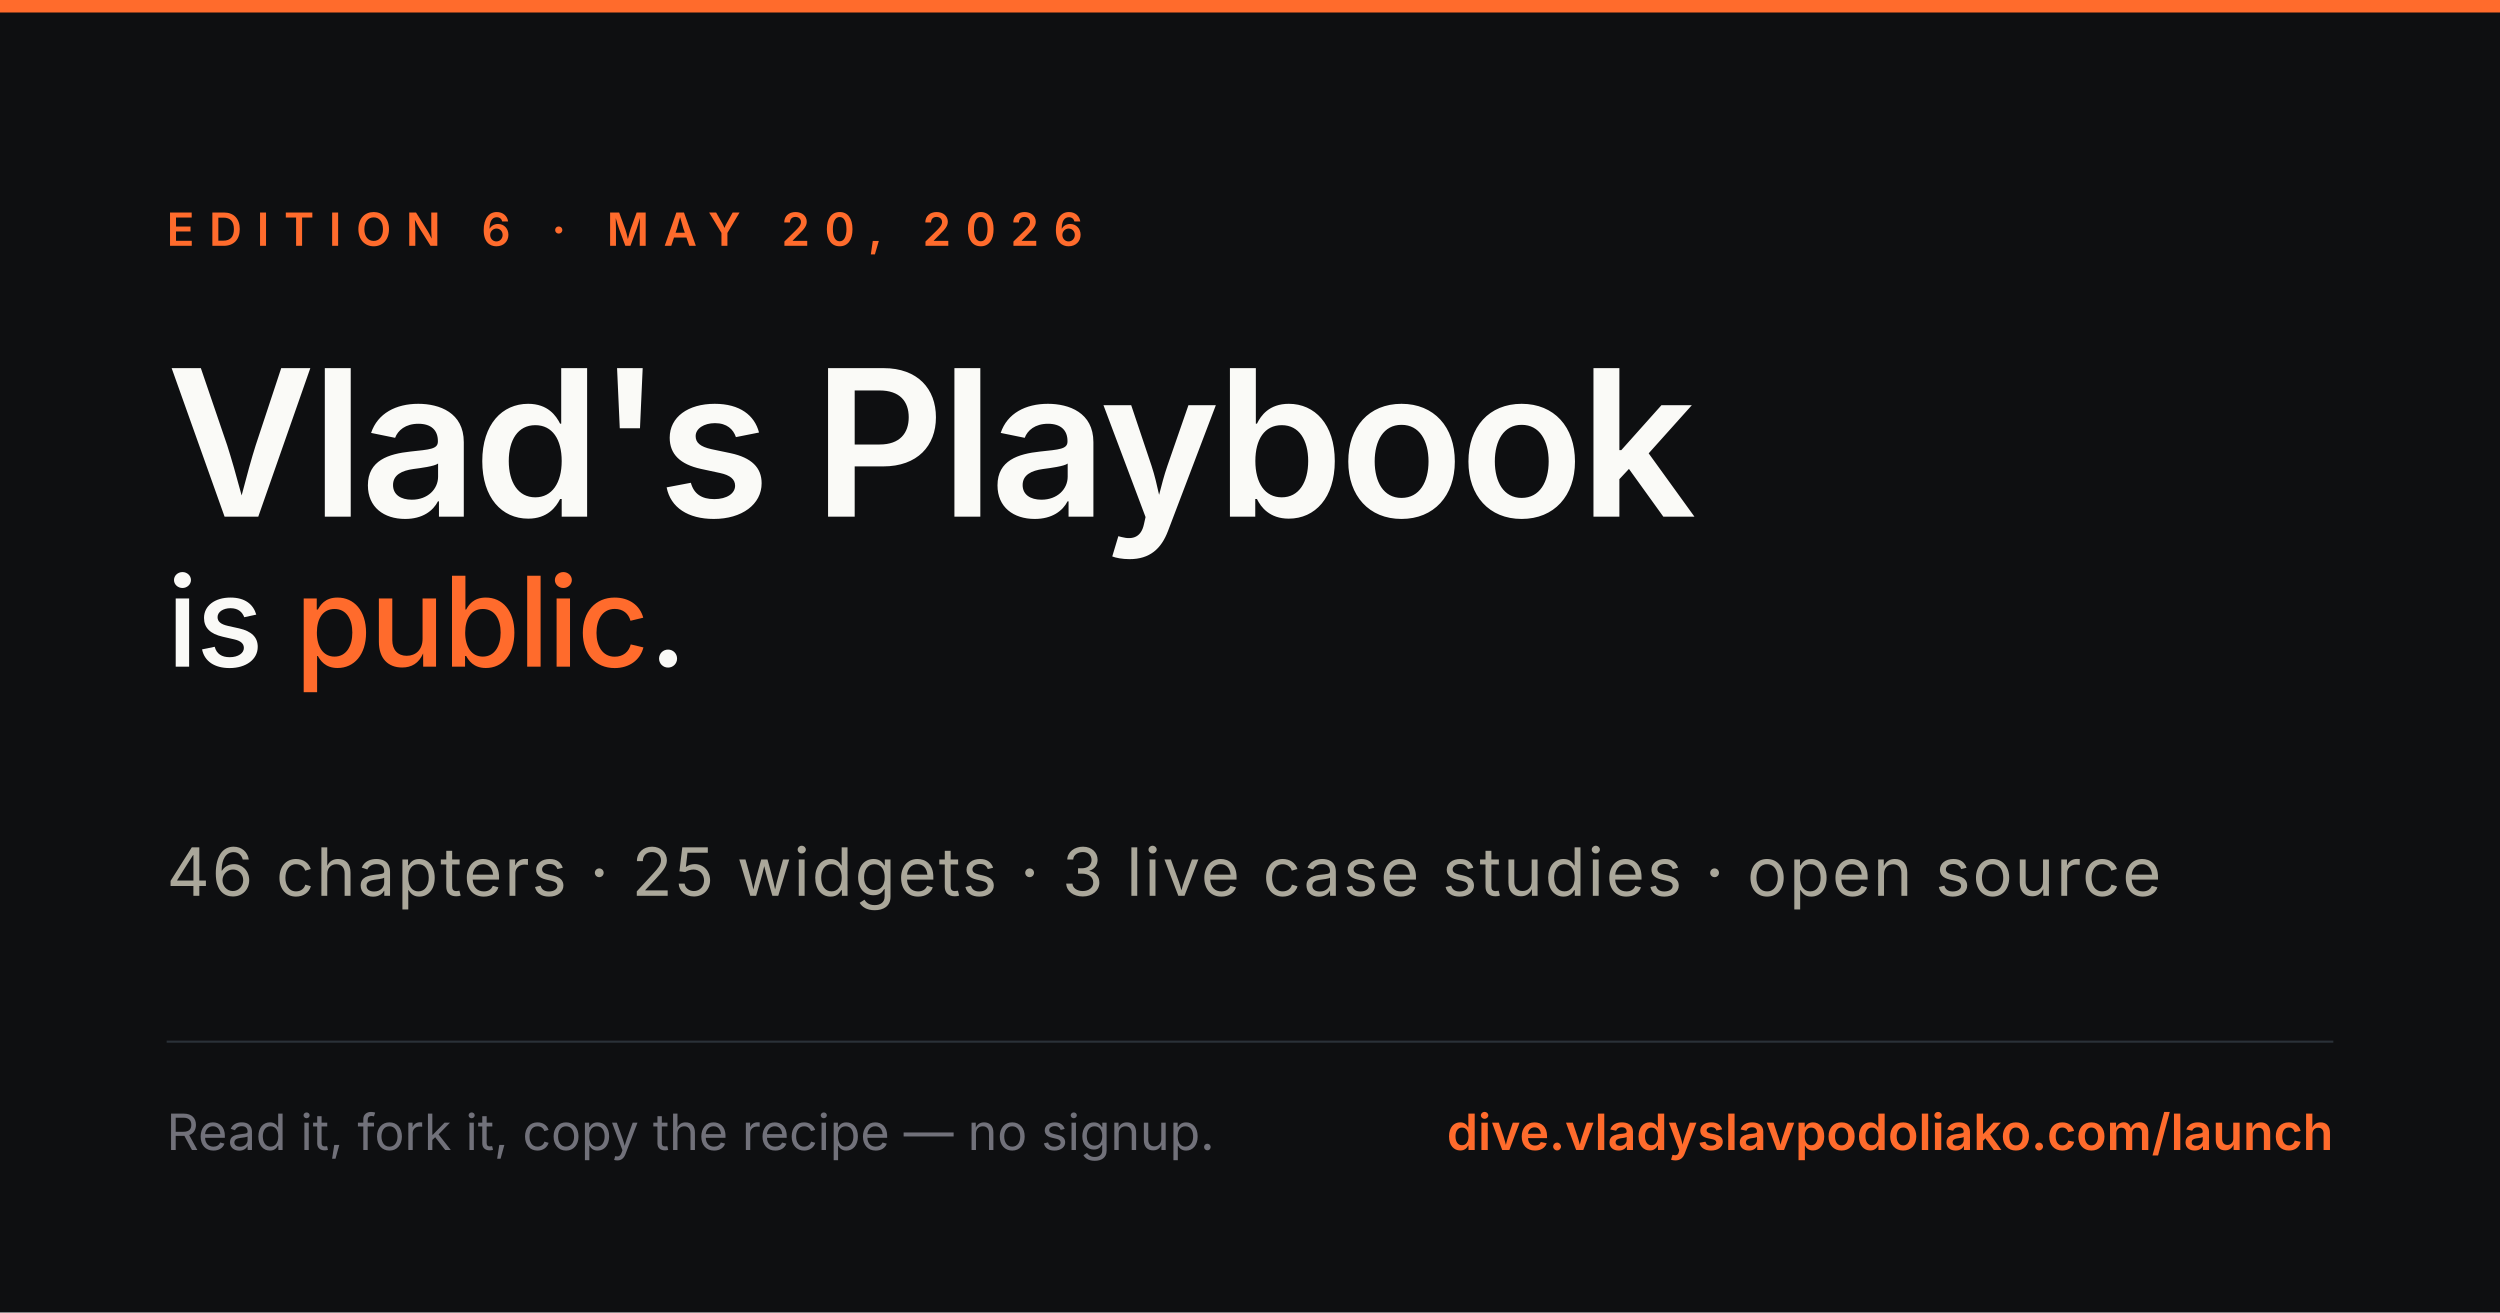
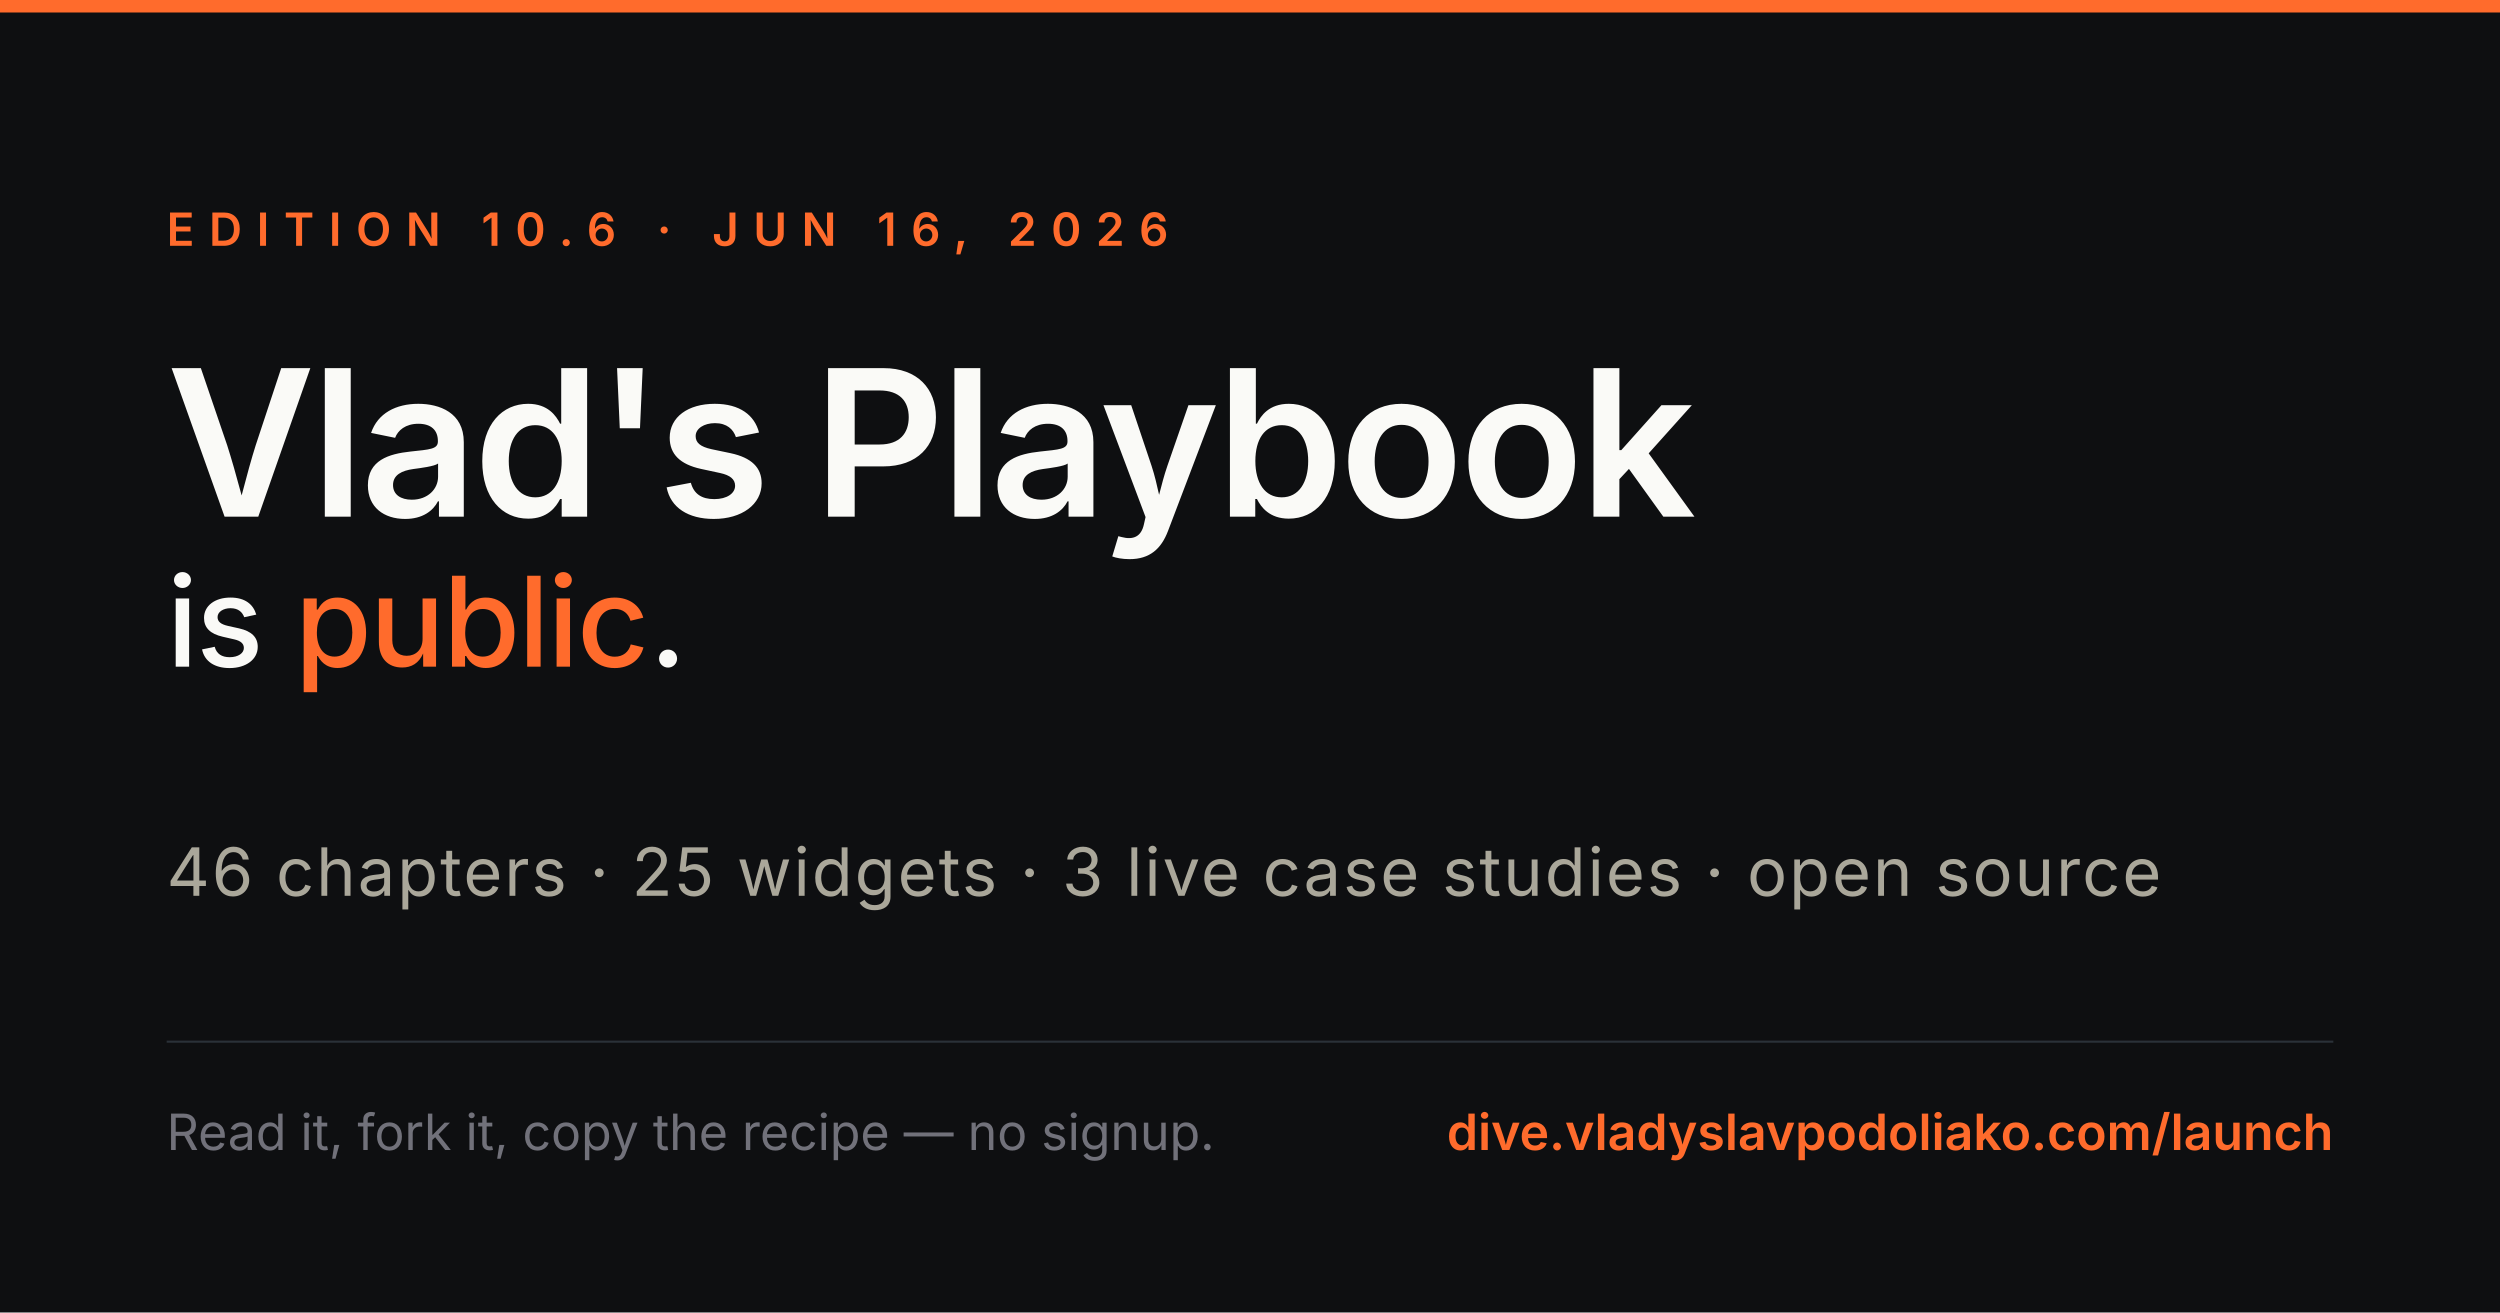
<svg xmlns="http://www.w3.org/2000/svg" viewBox="0 0 1200 630" width="1200" height="630" font-family="Inter, system-ui, sans-serif">
  <rect width="1200" height="630" fill="#0E0F11" />
  <rect x="0" y="0" width="1200" height="6" fill="#FF6B2C" />
-   <text x="80" y="118" fill="#FF6B2C" font-size="22" letter-spacing="7" font-weight="600">EDITION 6 · MAY 20, 2026</text>
+   <text x="80" y="118" fill="#FF6B2C" font-size="22" letter-spacing="7" font-weight="600">EDITION 10.6 · JUN 16, 2026</text>
  <text x="80" y="248" fill="#FAFAF7" font-size="98" font-weight="600" font-family="Source Serif 4, Georgia, serif" letter-spacing="-2">Vlad's Playbook</text>
  <text x="80" y="320" fill="#FAFAF7" font-size="60" font-weight="500" font-family="Source Serif 4, Georgia, serif" letter-spacing="-1">is <tspan fill="#FF6B2C">public</tspan>.</text>
  <text x="80" y="430" fill="#AAA79A" font-size="32" letter-spacing="1" font-family="Source Serif 4, Georgia, serif">46 chapters · 25 widgets · 3 live case studies · open source</text>
  <line x1="80" y1="500" x2="1120" y2="500" stroke="#2A3138" stroke-width="1" />
  <text x="80" y="552" fill="#71717A" font-size="24">Read it, fork it, copy the recipe — no signup.</text>
  <text x="1120" y="552" fill="#FF6B2C" font-size="24" font-weight="600" text-anchor="end" font-family="Source Serif 4, Georgia, serif">dive.vladyslavpodoliako.com/launch</text>
</svg>
